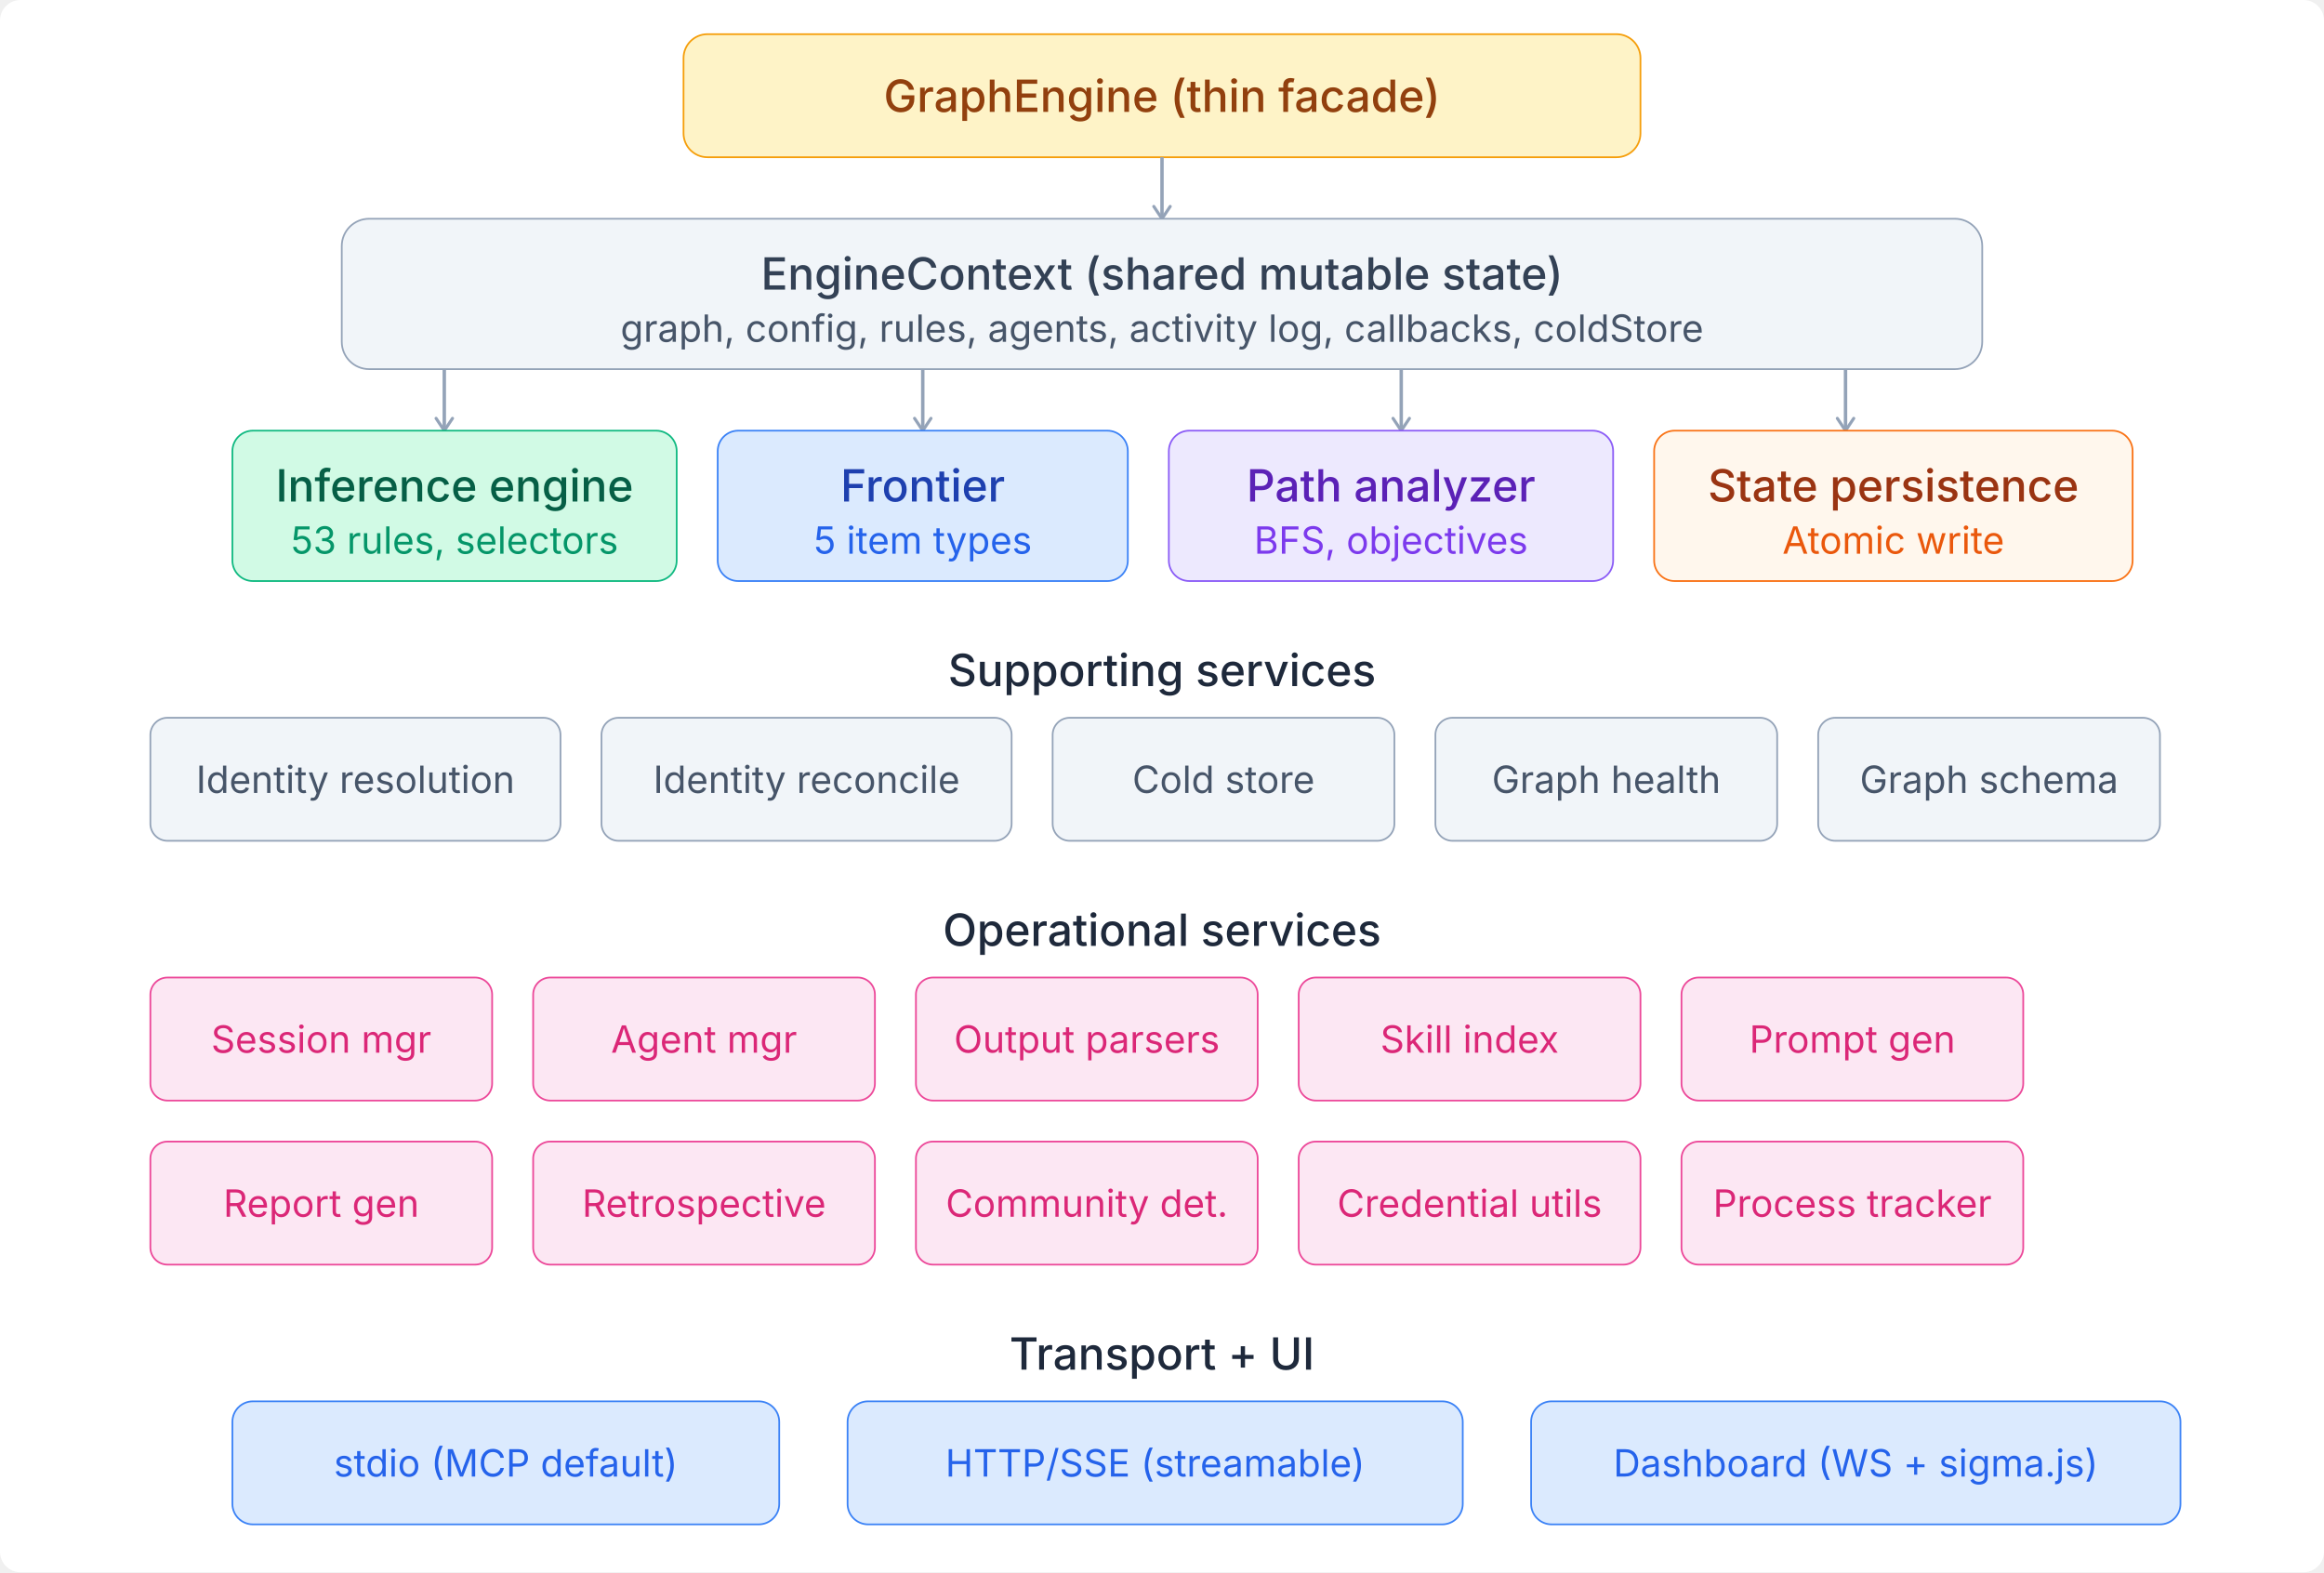
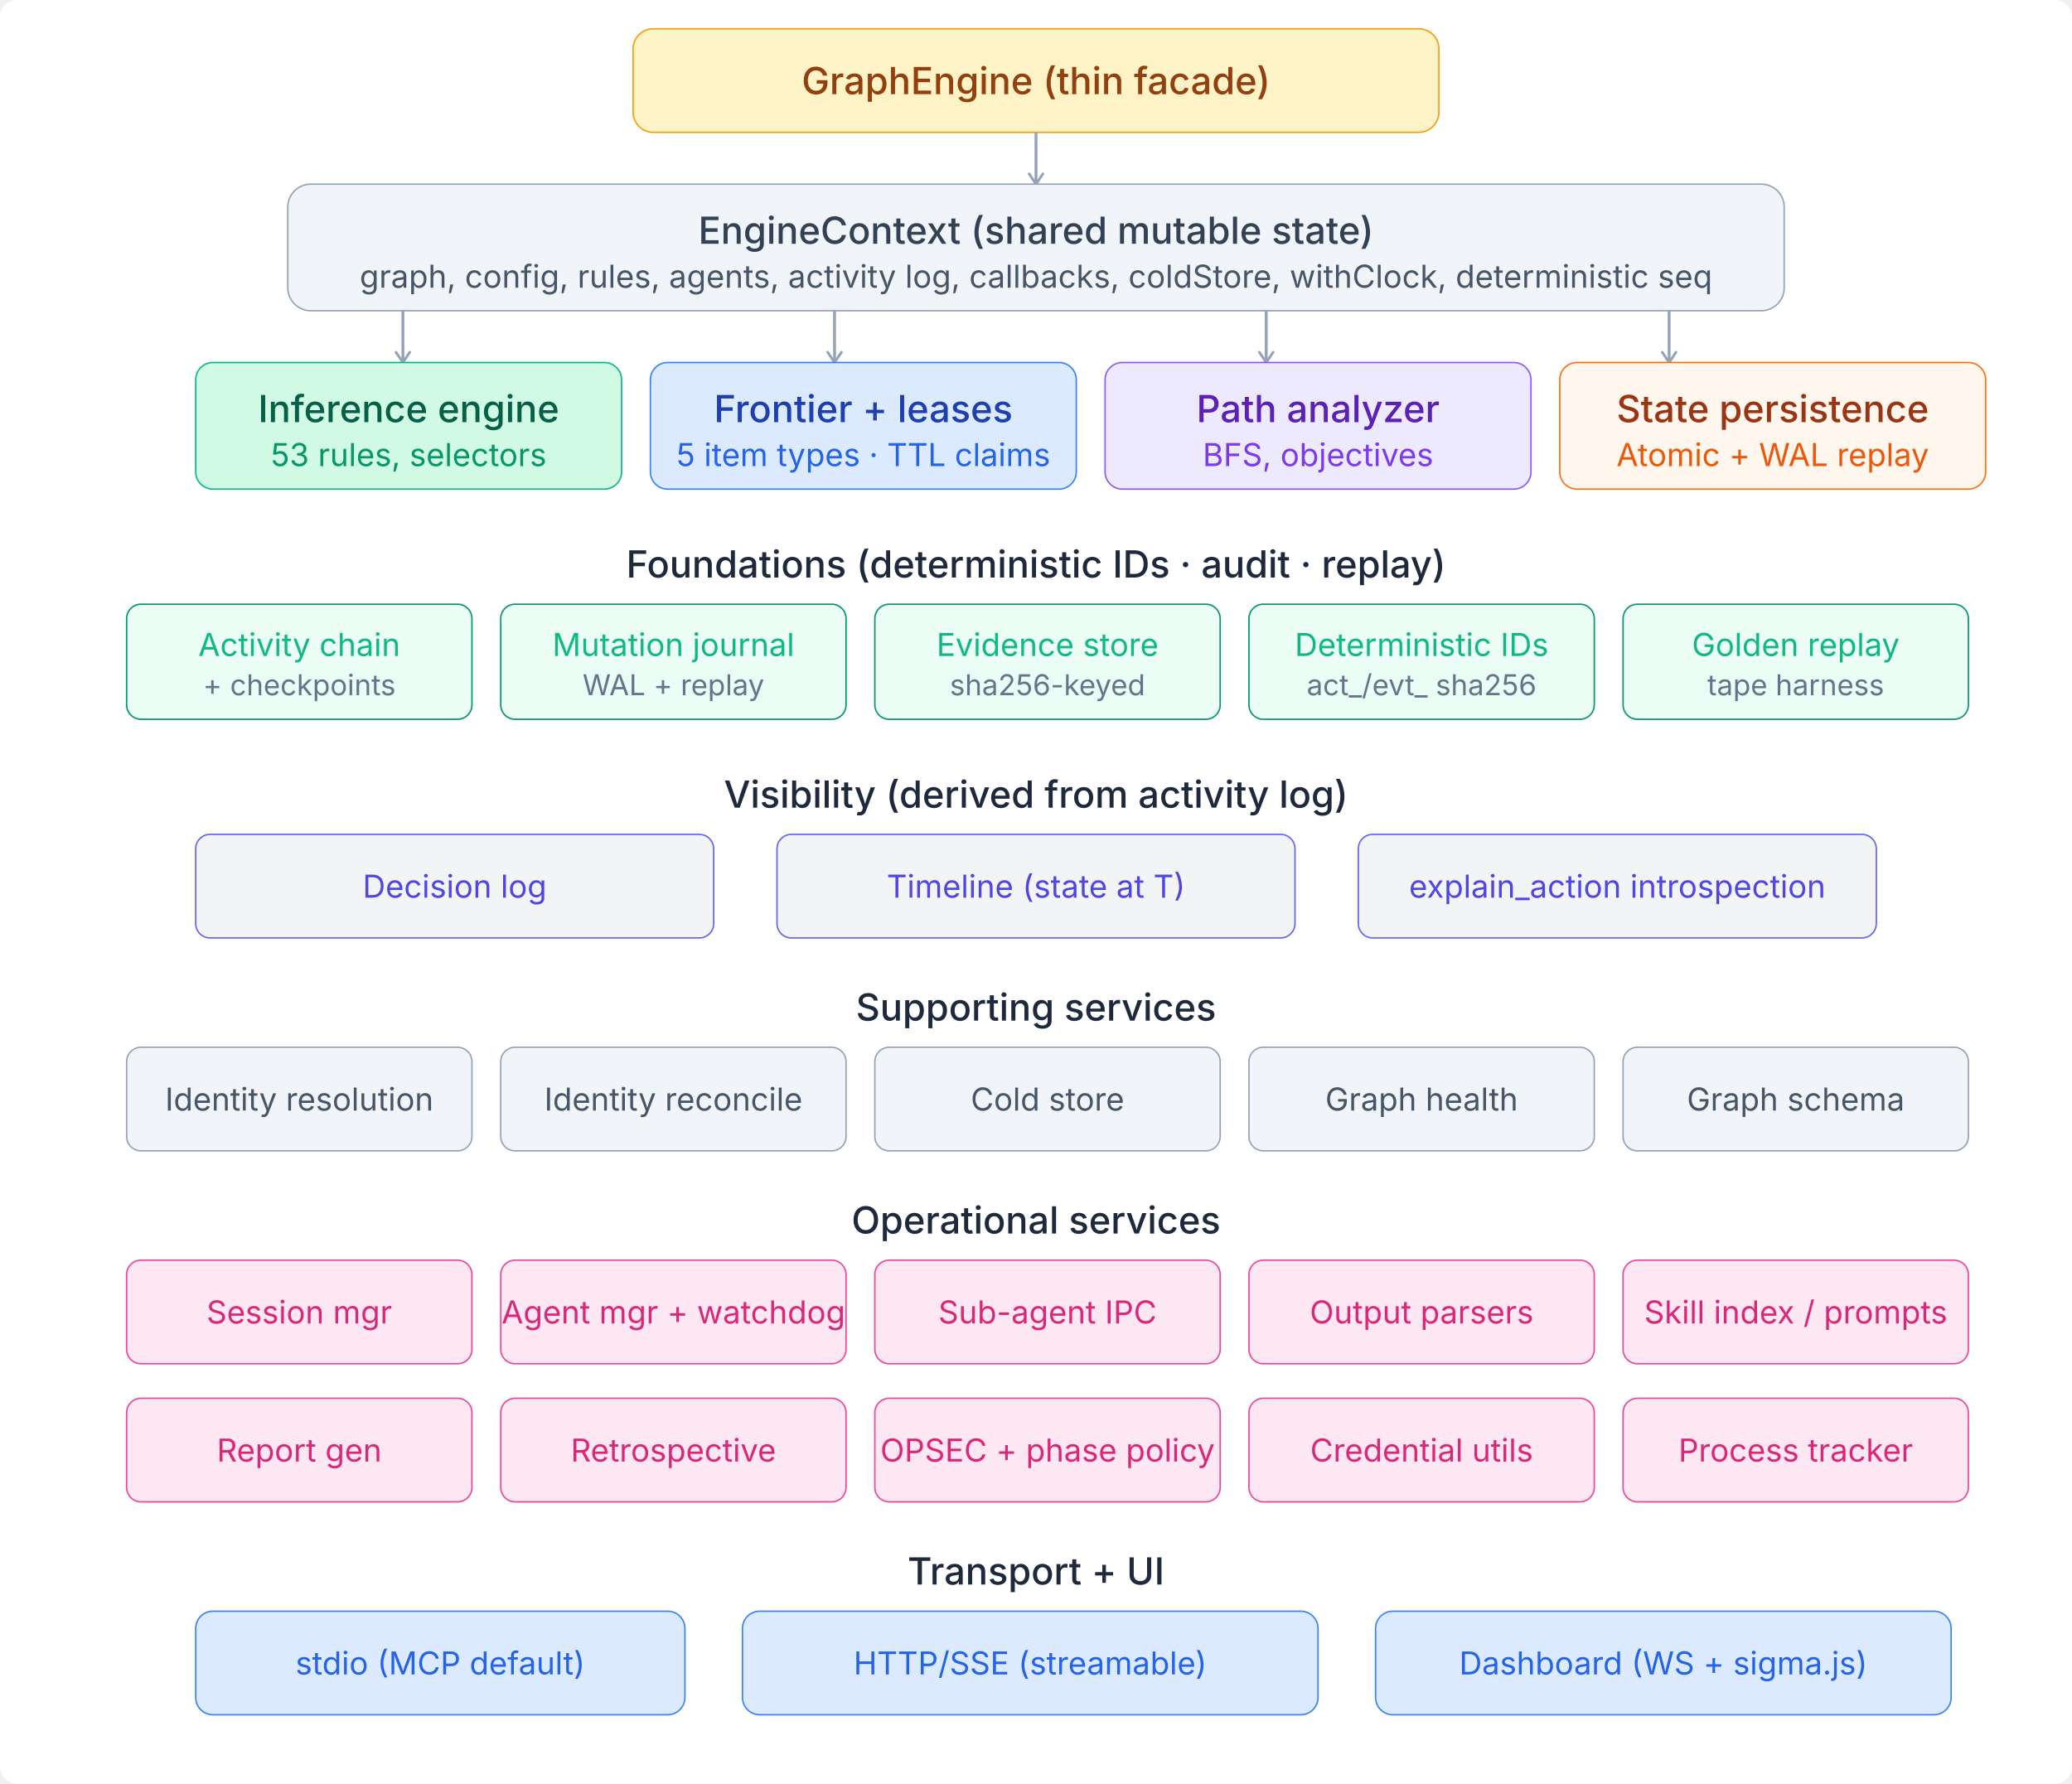
- <svg xmlns="http://www.w3.org/2000/svg" viewBox="0 0 680 460">
+ <svg xmlns="http://www.w3.org/2000/svg" viewBox="0 0 720 620">
  <style>
  text{font-family:'Inter',-apple-system,BlinkMacSystemFont,sans-serif}
  .th{font-size:13px;font-weight:500;fill:#1e293b}
  .ts{font-size:11px;fill:#475569}
+   .tx{font-size:10px;fill:#64748b}
  .arr{stroke:#94a3b8;stroke-width:1}
  .n-purple rect{fill:#ede9fe;stroke:#8b5cf6;stroke-width:.5}
  .n-purple .th{fill:#5b21b6}.n-purple .ts{fill:#7c3aed}
  .n-blue rect{fill:#dbeafe;stroke:#3b82f6;stroke-width:.5}
  .n-blue .th{fill:#1e40af}.n-blue .ts{fill:#2563eb}
  .n-teal rect{fill:#d1fae5;stroke:#10b981;stroke-width:.5}
  .n-teal .th{fill:#065f46}.n-teal .ts{fill:#059669}
  .n-amber rect{fill:#fef3c7;stroke:#f59e0b;stroke-width:.5}
  .n-amber .th{fill:#92400e}.n-amber .ts{fill:#b45309}
  .n-coral rect{fill:#fff7ed;stroke:#f97316;stroke-width:.5}
  .n-coral .th{fill:#9a3412}.n-coral .ts{fill:#ea580c}
  .n-pink rect{fill:#fce7f3;stroke:#ec4899;stroke-width:.5}
  .n-pink .th{fill:#9d174d}.n-pink .ts{fill:#db2777}
  .n-gray rect{fill:#f1f5f9;stroke:#94a3b8;stroke-width:.5}
  .n-gray .th{fill:#334155}.n-gray .ts{fill:#475569}
-   .n-red rect{fill:#fee2e2;stroke:#ef4444;stroke-width:.5}
-   .n-red .th{fill:#991b1b}.n-red .ts{fill:#dc2626}
+   .n-emerald rect{fill:#ecfdf5;stroke:#059669;stroke-width:.5}
+   .n-emerald .th{fill:#047857}.n-emerald .ts{fill:#10b981}
+   .n-violet rect{fill:#f3f4f6;stroke:#6366f1;stroke-width:.5}
+   .n-violet .th{fill:#3730a3}.n-violet .ts{fill:#4f46e5}
</style>
  <rect width="100%" height="100%" fill="#ffffff" rx="6" />
  <defs>
    <marker id="arr" viewBox="0 0 10 10" refX="8" refY="5" markerWidth="6" markerHeight="6" orient="auto-start-reverse">
      <path d="M2 1L8 5L2 9" fill="none" stroke="context-stroke" stroke-width="1.5" stroke-linecap="round" stroke-linejoin="round" />
    </marker>
  </defs>
  <g class="n-amber">
-     <rect x="200" y="10" width="280" height="36" rx="7" />
-     <text class="th" x="340" y="28" text-anchor="middle" dominant-baseline="central">GraphEngine (thin facade)</text>
+     <rect x="220" y="10" width="280" height="36" rx="7" />
+     <text class="th" x="360" y="28" text-anchor="middle" dominant-baseline="central">GraphEngine (thin facade)</text>
  </g>
-   <line x1="340" y1="46" x2="340" y2="64" class="arr" marker-end="url(#arr)" />
+   <line x1="360" y1="46" x2="360" y2="64" class="arr" marker-end="url(#arr)" />
  <g class="n-gray">
-     <rect x="100" y="64" width="480" height="44" rx="8" />
-     <text class="th" x="340" y="80" text-anchor="middle" dominant-baseline="central">EngineContext (shared mutable state)</text>
-     <text class="ts" x="340" y="96" text-anchor="middle" dominant-baseline="central">graph, config, rules, agents, activity log, callbacks, coldStore</text>
+     <rect x="100" y="64" width="520" height="44" rx="8" />
+     <text class="th" x="360" y="80" text-anchor="middle" dominant-baseline="central">EngineContext (shared mutable state)</text>
+     <text class="ts" x="360" y="96" text-anchor="middle" dominant-baseline="central">graph, config, rules, agents, activity log, callbacks, coldStore, withClock, deterministic seq</text>
  </g>
-   <line x1="130" y1="108" x2="130" y2="126" class="arr" marker-end="url(#arr)" />
-   <line x1="270" y1="108" x2="270" y2="126" class="arr" marker-end="url(#arr)" />
-   <line x1="410" y1="108" x2="410" y2="126" class="arr" marker-end="url(#arr)" />
-   <line x1="540" y1="108" x2="540" y2="126" class="arr" marker-end="url(#arr)" />
+   <line x1="140" y1="108" x2="140" y2="126" class="arr" marker-end="url(#arr)" />
+   <line x1="290" y1="108" x2="290" y2="126" class="arr" marker-end="url(#arr)" />
+   <line x1="440" y1="108" x2="440" y2="126" class="arr" marker-end="url(#arr)" />
+   <line x1="580" y1="108" x2="580" y2="126" class="arr" marker-end="url(#arr)" />
  <g class="n-teal">
-     <rect x="68" y="126" width="130" height="44" rx="6" />
-     <text class="th" x="133" y="142" text-anchor="middle" dominant-baseline="central">Inference engine</text>
-     <text class="ts" x="133" y="158" text-anchor="middle" dominant-baseline="central">53 rules, selectors</text>
+     <rect x="68" y="126" width="148" height="44" rx="6" />
+     <text class="th" x="142" y="142" text-anchor="middle" dominant-baseline="central">Inference engine</text>
+     <text class="ts" x="142" y="158" text-anchor="middle" dominant-baseline="central">53 rules, selectors</text>
  </g>
  <g class="n-blue">
-     <rect x="210" y="126" width="120" height="44" rx="6" />
-     <text class="th" x="270" y="142" text-anchor="middle" dominant-baseline="central">Frontier</text>
-     <text class="ts" x="270" y="158" text-anchor="middle" dominant-baseline="central">5 item types</text>
+     <rect x="226" y="126" width="148" height="44" rx="6" />
+     <text class="th" x="300" y="142" text-anchor="middle" dominant-baseline="central">Frontier + leases</text>
+     <text class="ts" x="300" y="158" text-anchor="middle" dominant-baseline="central">5 item types · TTL claims</text>
  </g>
  <g class="n-purple">
-     <rect x="342" y="126" width="130" height="44" rx="6" />
-     <text class="th" x="407" y="142" text-anchor="middle" dominant-baseline="central">Path analyzer</text>
-     <text class="ts" x="407" y="158" text-anchor="middle" dominant-baseline="central">BFS, objectives</text>
+     <rect x="384" y="126" width="148" height="44" rx="6" />
+     <text class="th" x="458" y="142" text-anchor="middle" dominant-baseline="central">Path analyzer</text>
+     <text class="ts" x="458" y="158" text-anchor="middle" dominant-baseline="central">BFS, objectives</text>
  </g>
  <g class="n-coral">
-     <rect x="484" y="126" width="140" height="44" rx="6" />
-     <text class="th" x="554" y="142" text-anchor="middle" dominant-baseline="central">State persistence</text>
-     <text class="ts" x="554" y="158" text-anchor="middle" dominant-baseline="central">Atomic write</text>
+     <rect x="542" y="126" width="148" height="44" rx="6" />
+     <text class="th" x="616" y="142" text-anchor="middle" dominant-baseline="central">State persistence</text>
+     <text class="ts" x="616" y="158" text-anchor="middle" dominant-baseline="central">Atomic + WAL replay</text>
  </g>
-   <text class="th" x="340" y="196" text-anchor="middle" dominant-baseline="central">Supporting services</text>
+   <text class="th" x="360" y="196" text-anchor="middle" dominant-baseline="central">Foundations (deterministic IDs · audit · replay)</text>
+   <g class="n-emerald">
+     <rect x="44" y="210" width="120" height="40" rx="5" />
+     <text class="ts" x="104" y="224" text-anchor="middle" dominant-baseline="central">Activity chain</text>
+     <text class="tx" x="104" y="238" text-anchor="middle" dominant-baseline="central">+ checkpoints</text>
+   </g>
+   <g class="n-emerald">
+     <rect x="174" y="210" width="120" height="40" rx="5" />
+     <text class="ts" x="234" y="224" text-anchor="middle" dominant-baseline="central">Mutation journal</text>
+     <text class="tx" x="234" y="238" text-anchor="middle" dominant-baseline="central">WAL + replay</text>
+   </g>
+   <g class="n-emerald">
+     <rect x="304" y="210" width="120" height="40" rx="5" />
+     <text class="ts" x="364" y="224" text-anchor="middle" dominant-baseline="central">Evidence store</text>
+     <text class="tx" x="364" y="238" text-anchor="middle" dominant-baseline="central">sha256-keyed</text>
+   </g>
+   <g class="n-emerald">
+     <rect x="434" y="210" width="120" height="40" rx="5" />
+     <text class="ts" x="494" y="224" text-anchor="middle" dominant-baseline="central">Deterministic IDs</text>
+     <text class="tx" x="494" y="238" text-anchor="middle" dominant-baseline="central">act_/evt_ sha256</text>
+   </g>
+   <g class="n-emerald">
+     <rect x="564" y="210" width="120" height="40" rx="5" />
+     <text class="ts" x="624" y="224" text-anchor="middle" dominant-baseline="central">Golden replay</text>
+     <text class="tx" x="624" y="238" text-anchor="middle" dominant-baseline="central">tape harness</text>
+   </g>
+   <text class="th" x="360" y="276" text-anchor="middle" dominant-baseline="central">Visibility (derived from activity log)</text>
+   <g class="n-violet">
+     <rect x="68" y="290" width="180" height="36" rx="5" />
+     <text class="ts" x="158" y="308" text-anchor="middle" dominant-baseline="central">Decision log</text>
+   </g>
+   <g class="n-violet">
+     <rect x="270" y="290" width="180" height="36" rx="5" />
+     <text class="ts" x="360" y="308" text-anchor="middle" dominant-baseline="central">Timeline (state at T)</text>
+   </g>
+   <g class="n-violet">
+     <rect x="472" y="290" width="180" height="36" rx="5" />
+     <text class="ts" x="562" y="308" text-anchor="middle" dominant-baseline="central">explain_action introspection</text>
+   </g>
+   <text class="th" x="360" y="350" text-anchor="middle" dominant-baseline="central">Supporting services</text>
  <g class="n-gray">
-     <rect x="44" y="210" width="120" height="36" rx="5" />
-     <text class="ts" x="104" y="228" text-anchor="middle" dominant-baseline="central">Identity resolution</text>
+     <rect x="44" y="364" width="120" height="36" rx="5" />
+     <text class="ts" x="104" y="382" text-anchor="middle" dominant-baseline="central">Identity resolution</text>
  </g>
  <g class="n-gray">
-     <rect x="176" y="210" width="120" height="36" rx="5" />
-     <text class="ts" x="236" y="228" text-anchor="middle" dominant-baseline="central">Identity reconcile</text>
+     <rect x="174" y="364" width="120" height="36" rx="5" />
+     <text class="ts" x="234" y="382" text-anchor="middle" dominant-baseline="central">Identity reconcile</text>
  </g>
  <g class="n-gray">
-     <rect x="308" y="210" width="100" height="36" rx="5" />
-     <text class="ts" x="358" y="228" text-anchor="middle" dominant-baseline="central">Cold store</text>
+     <rect x="304" y="364" width="120" height="36" rx="5" />
+     <text class="ts" x="364" y="382" text-anchor="middle" dominant-baseline="central">Cold store</text>
  </g>
  <g class="n-gray">
-     <rect x="420" y="210" width="100" height="36" rx="5" />
-     <text class="ts" x="470" y="228" text-anchor="middle" dominant-baseline="central">Graph health</text>
+     <rect x="434" y="364" width="120" height="36" rx="5" />
+     <text class="ts" x="494" y="382" text-anchor="middle" dominant-baseline="central">Graph health</text>
  </g>
  <g class="n-gray">
-     <rect x="532" y="210" width="100" height="36" rx="5" />
-     <text class="ts" x="582" y="228" text-anchor="middle" dominant-baseline="central">Graph schema</text>
+     <rect x="564" y="364" width="120" height="36" rx="5" />
+     <text class="ts" x="624" y="382" text-anchor="middle" dominant-baseline="central">Graph schema</text>
  </g>
-   <text class="th" x="340" y="272" text-anchor="middle" dominant-baseline="central">Operational services</text>
+   <text class="th" x="360" y="424" text-anchor="middle" dominant-baseline="central">Operational services</text>
  <g class="n-pink">
-     <rect x="44" y="286" width="100" height="36" rx="5" />
-     <text class="ts" x="94" y="304" text-anchor="middle" dominant-baseline="central">Session mgr</text>
+     <rect x="44" y="438" width="120" height="36" rx="5" />
+     <text class="ts" x="104" y="456" text-anchor="middle" dominant-baseline="central">Session mgr</text>
  </g>
  <g class="n-pink">
-     <rect x="156" y="286" width="100" height="36" rx="5" />
-     <text class="ts" x="206" y="304" text-anchor="middle" dominant-baseline="central">Agent mgr</text>
+     <rect x="174" y="438" width="120" height="36" rx="5" />
+     <text class="ts" x="234" y="456" text-anchor="middle" dominant-baseline="central">Agent mgr + watchdog</text>
  </g>
  <g class="n-pink">
-     <rect x="268" y="286" width="100" height="36" rx="5" />
-     <text class="ts" x="318" y="304" text-anchor="middle" dominant-baseline="central">Output parsers</text>
+     <rect x="304" y="438" width="120" height="36" rx="5" />
+     <text class="ts" x="364" y="456" text-anchor="middle" dominant-baseline="central">Sub-agent IPC</text>
  </g>
  <g class="n-pink">
-     <rect x="380" y="286" width="100" height="36" rx="5" />
-     <text class="ts" x="430" y="304" text-anchor="middle" dominant-baseline="central">Skill index</text>
+     <rect x="434" y="438" width="120" height="36" rx="5" />
+     <text class="ts" x="494" y="456" text-anchor="middle" dominant-baseline="central">Output parsers</text>
  </g>
  <g class="n-pink">
-     <rect x="492" y="286" width="100" height="36" rx="5" />
-     <text class="ts" x="542" y="304" text-anchor="middle" dominant-baseline="central">Prompt gen</text>
+     <rect x="564" y="438" width="120" height="36" rx="5" />
+     <text class="ts" x="624" y="456" text-anchor="middle" dominant-baseline="central">Skill index / prompts</text>
  </g>
  <g class="n-pink">
-     <rect x="44" y="334" width="100" height="36" rx="5" />
-     <text class="ts" x="94" y="352" text-anchor="middle" dominant-baseline="central">Report gen</text>
+     <rect x="44" y="486" width="120" height="36" rx="5" />
+     <text class="ts" x="104" y="504" text-anchor="middle" dominant-baseline="central">Report gen</text>
  </g>
  <g class="n-pink">
-     <rect x="156" y="334" width="100" height="36" rx="5" />
-     <text class="ts" x="206" y="352" text-anchor="middle" dominant-baseline="central">Retrospective</text>
+     <rect x="174" y="486" width="120" height="36" rx="5" />
+     <text class="ts" x="234" y="504" text-anchor="middle" dominant-baseline="central">Retrospective</text>
  </g>
  <g class="n-pink">
-     <rect x="268" y="334" width="100" height="36" rx="5" />
-     <text class="ts" x="318" y="352" text-anchor="middle" dominant-baseline="central">Community det.</text>
+     <rect x="304" y="486" width="120" height="36" rx="5" />
+     <text class="ts" x="364" y="504" text-anchor="middle" dominant-baseline="central">OPSEC + phase policy</text>
  </g>
  <g class="n-pink">
-     <rect x="380" y="334" width="100" height="36" rx="5" />
-     <text class="ts" x="430" y="352" text-anchor="middle" dominant-baseline="central">Credential utils</text>
+     <rect x="434" y="486" width="120" height="36" rx="5" />
+     <text class="ts" x="494" y="504" text-anchor="middle" dominant-baseline="central">Credential utils</text>
  </g>
  <g class="n-pink">
-     <rect x="492" y="334" width="100" height="36" rx="5" />
-     <text class="ts" x="542" y="352" text-anchor="middle" dominant-baseline="central">Process tracker</text>
+     <rect x="564" y="486" width="120" height="36" rx="5" />
+     <text class="ts" x="624" y="504" text-anchor="middle" dominant-baseline="central">Process tracker</text>
  </g>
-   <text class="th" x="340" y="396" text-anchor="middle" dominant-baseline="central">Transport + UI</text>
+   <text class="th" x="360" y="546" text-anchor="middle" dominant-baseline="central">Transport + UI</text>
  <g class="n-blue">
-     <rect x="68" y="410" width="160" height="36" rx="6" />
-     <text class="ts" x="148" y="428" text-anchor="middle" dominant-baseline="central">stdio (MCP default)</text>
+     <rect x="68" y="560" width="170" height="36" rx="6" />
+     <text class="ts" x="153" y="578" text-anchor="middle" dominant-baseline="central">stdio (MCP default)</text>
  </g>
  <g class="n-blue">
-     <rect x="248" y="410" width="180" height="36" rx="6" />
-     <text class="ts" x="338" y="428" text-anchor="middle" dominant-baseline="central">HTTP/SSE (streamable)</text>
+     <rect x="258" y="560" width="200" height="36" rx="6" />
+     <text class="ts" x="358" y="578" text-anchor="middle" dominant-baseline="central">HTTP/SSE (streamable)</text>
  </g>
  <g class="n-blue">
-     <rect x="448" y="410" width="190" height="36" rx="6" />
-     <text class="ts" x="543" y="428" text-anchor="middle" dominant-baseline="central">Dashboard (WS + sigma.js)</text>
+     <rect x="478" y="560" width="200" height="36" rx="6" />
+     <text class="ts" x="578" y="578" text-anchor="middle" dominant-baseline="central">Dashboard (WS + sigma.js)</text>
  </g>
</svg>
